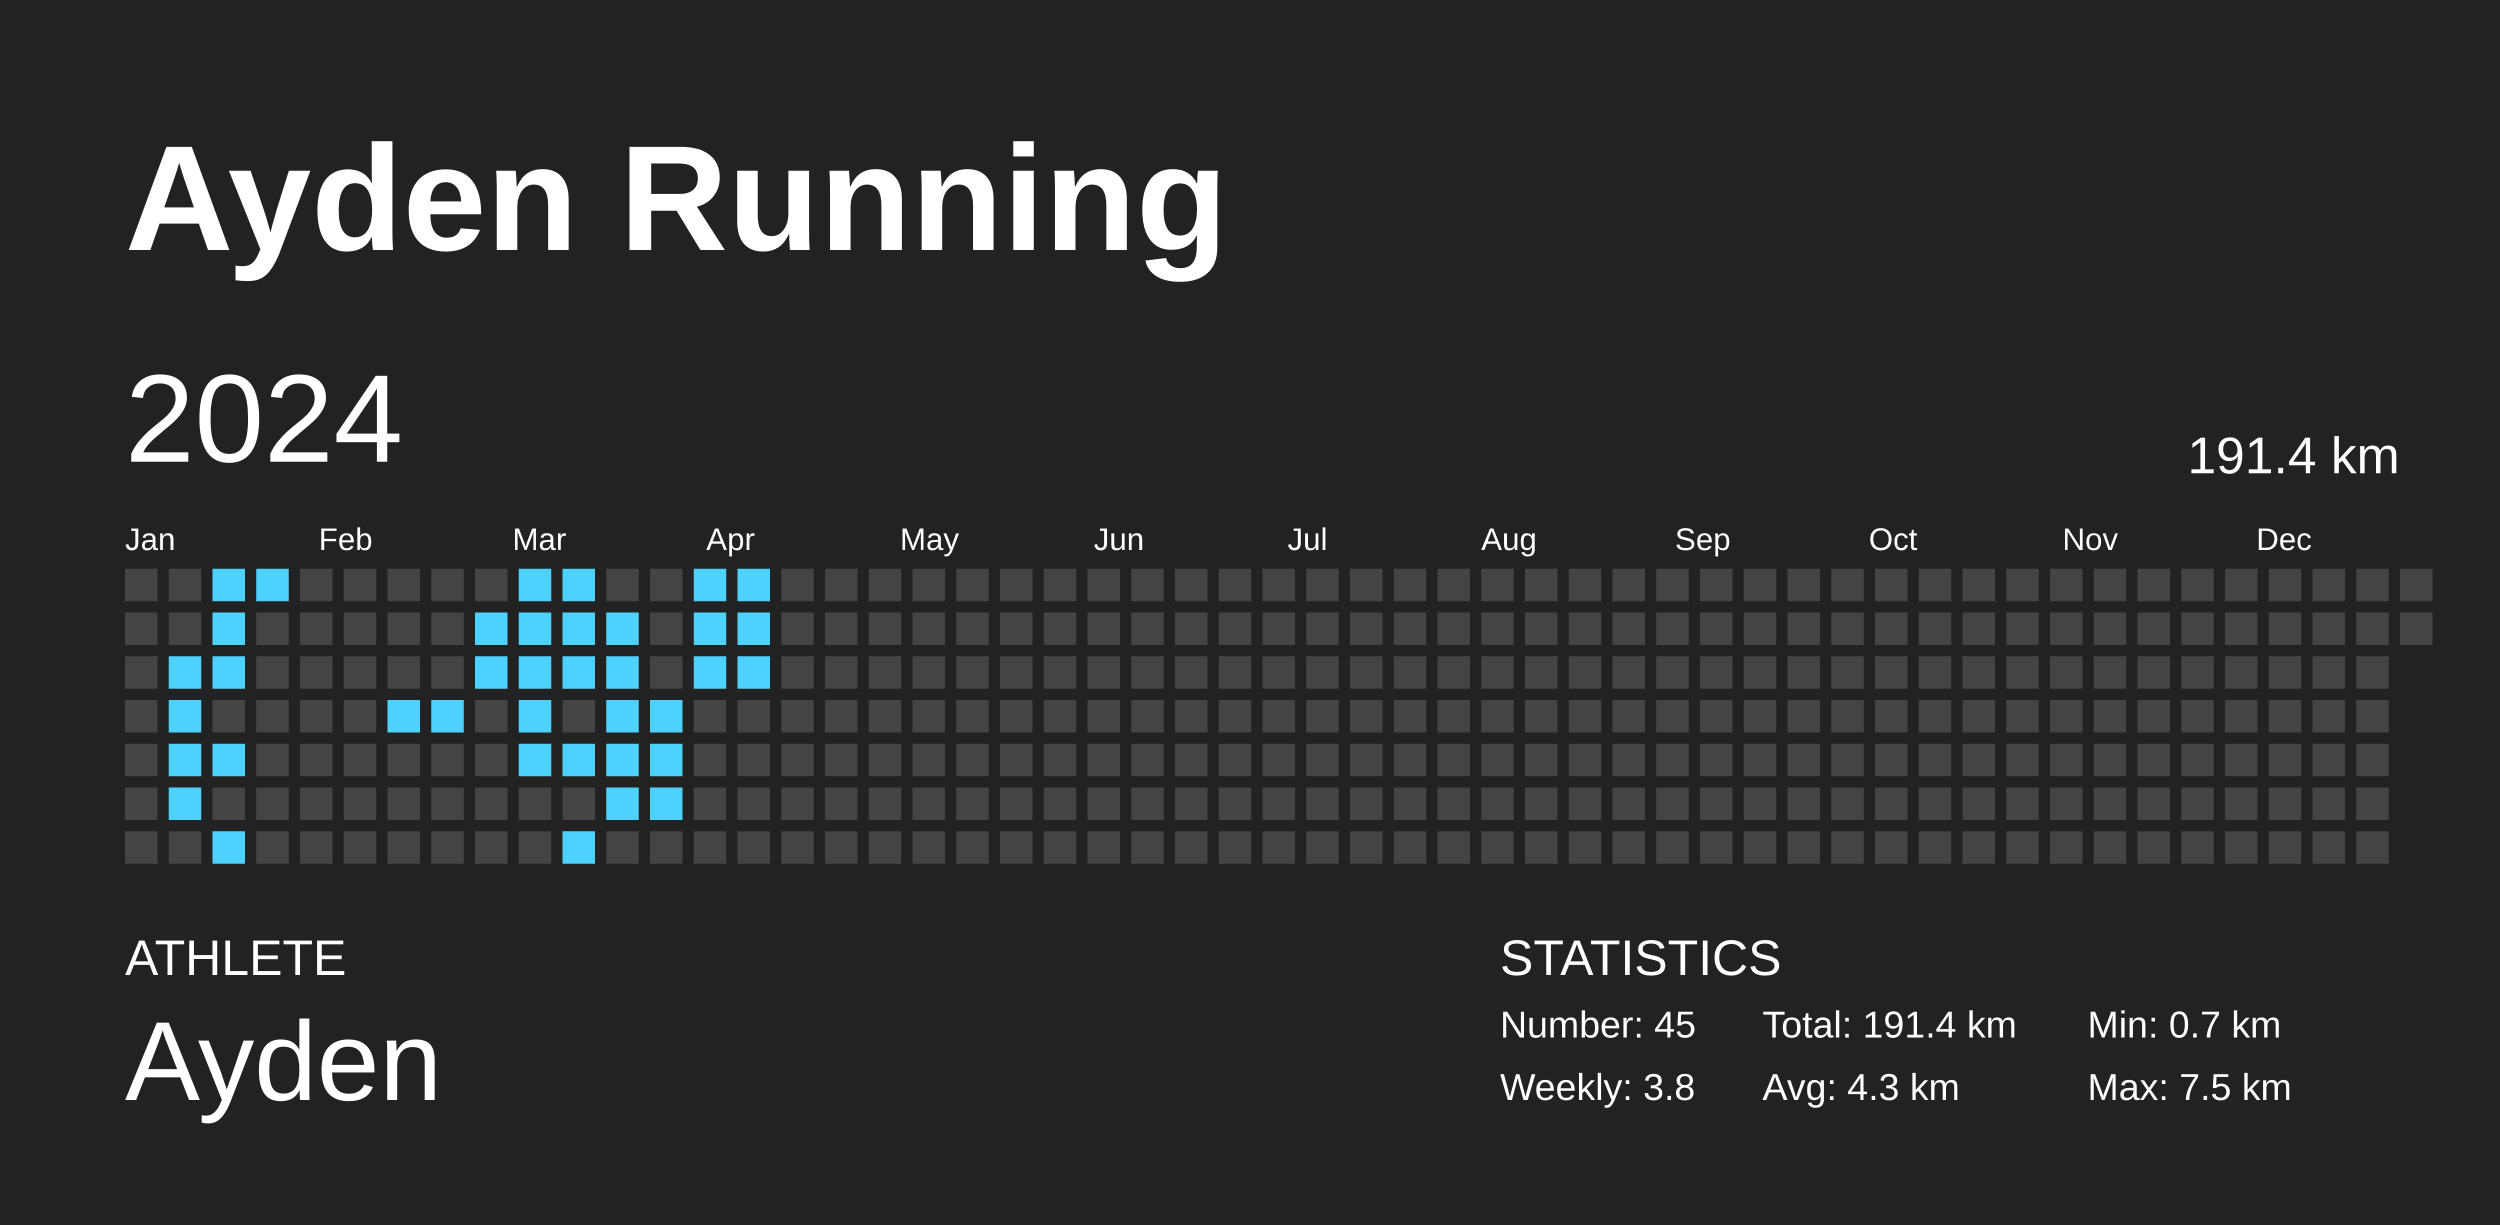
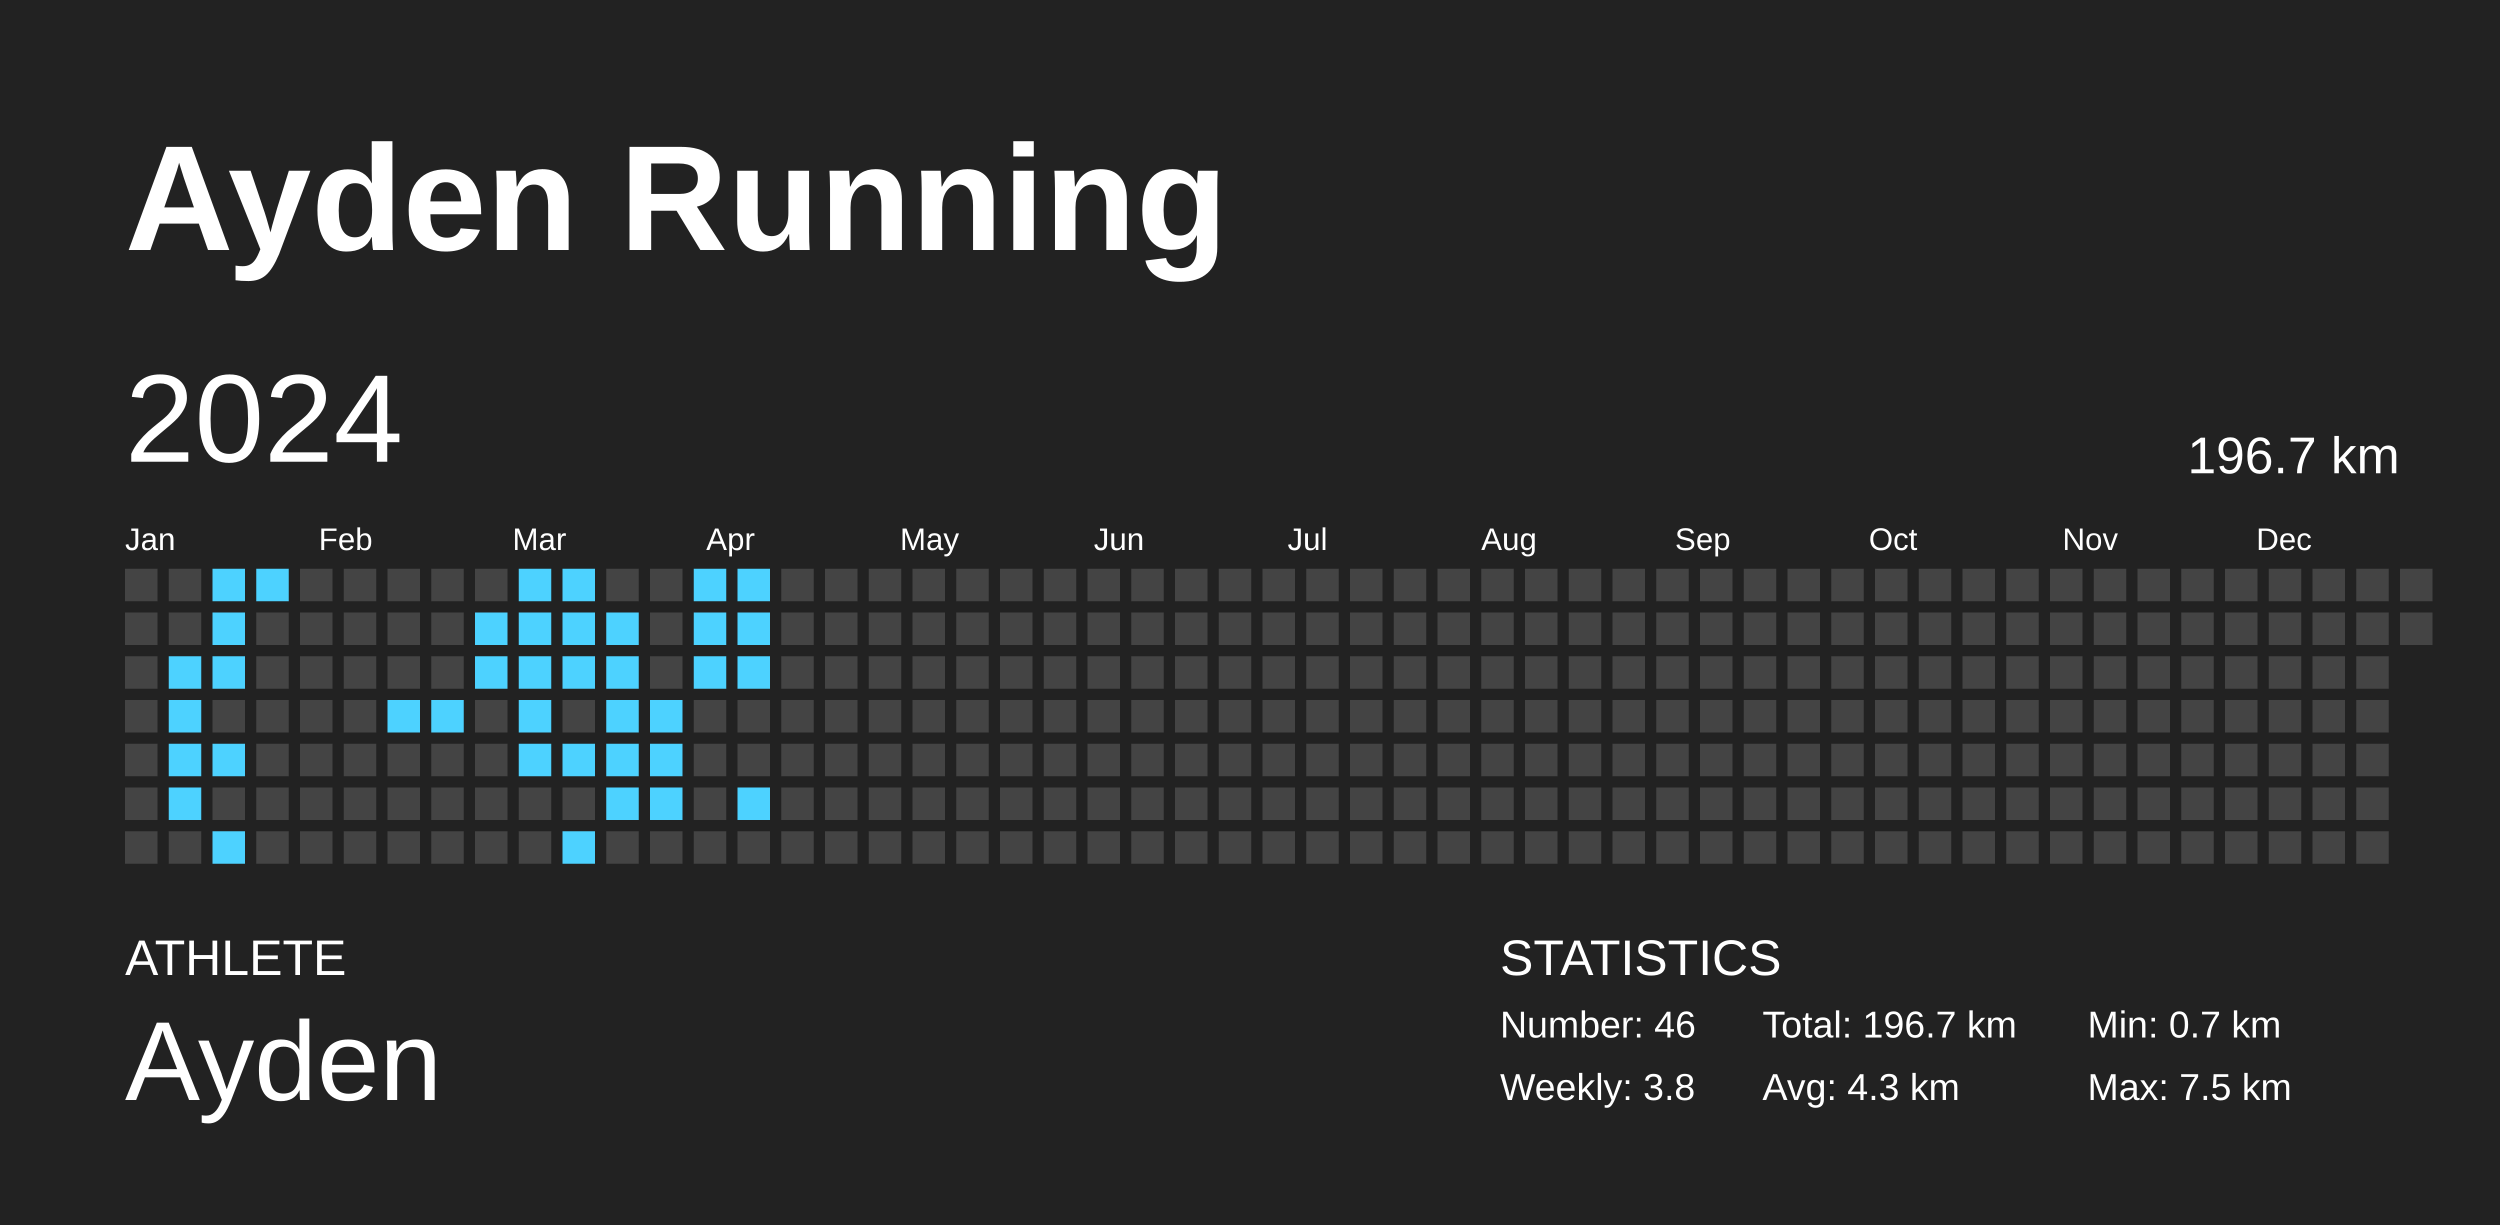
<svg xmlns="http://www.w3.org/2000/svg" baseProfile="full" height="98mm" version="1.1" viewBox="0,0,200,98" width="200mm">
  <defs />
  <rect fill="#222222" height="98" width="200" x="0" y="0" />
  <text fill="#FFFFFF" style="font-size:12px; font-family:Arial; font-weight:bold;" x="10" y="20">Ayden Running</text>
  <text fill="#FFFFFF" style="font-size:4px; font-family:Arial" x="10" y="78">ATHLETE</text>
  <text fill="#FFFFFF" style="font-size:9px; font-family:Arial" x="10" y="88">Ayden</text>
  <text fill="#FFFFFF" style="font-size:4px; font-family:Arial" x="120" y="78">STATISTICS</text>
-   <text fill="#FFFFFF" style="font-size:3px; font-family:Arial" x="120" y="83">Number: 45</text>
+   <text fill="#FFFFFF" style="font-size:3px; font-family:Arial" x="120" y="83">Number: 46</text>
  <text fill="#FFFFFF" style="font-size:3px; font-family:Arial" x="120" y="88">Weekly: 3.8</text>
-   <text fill="#FFFFFF" style="font-size:3px; font-family:Arial" x="141" y="83">Total: 191.4 km</text>
+   <text fill="#FFFFFF" style="font-size:3px; font-family:Arial" x="141" y="83">Total: 196.7 km</text>
  <text fill="#FFFFFF" style="font-size:3px; font-family:Arial" x="141" y="88">Avg: 4.3 km</text>
  <text fill="#FFFFFF" style="font-size:3px; font-family:Arial" x="167" y="83">Min: 0.7 km</text>
  <text fill="#FFFFFF" style="font-size:3px; font-family:Arial" x="167" y="88">Max: 7.5 km</text>
  <text dominant-baseline="hanging" fill="#FFFFFF" style="font-size:10.0px; font-family:Arial;" x="10" y="30">2024</text>
-   <text dominant-baseline="hanging" fill="#FFFFFF" style="font-size:4.125px; font-family:Arial;" x="175" y="35">191.4 km</text>
+   <text dominant-baseline="hanging" fill="#FFFFFF" style="font-size:4.125px; font-family:Arial;" x="175" y="35">196.7 km</text>
  <text fill="#FFFFFF" style="font-size:2.5px; font-family:Arial" x="10.0" y="44">Jan</text>
  <text fill="#FFFFFF" style="font-size:2.5px; font-family:Arial" x="25.5" y="44">Feb</text>
  <text fill="#FFFFFF" style="font-size:2.5px; font-family:Arial" x="41.0" y="44">Mar</text>
  <text fill="#FFFFFF" style="font-size:2.5px; font-family:Arial" x="56.5" y="44">Apr</text>
  <text fill="#FFFFFF" style="font-size:2.5px; font-family:Arial" x="72.0" y="44">May</text>
  <text fill="#FFFFFF" style="font-size:2.5px; font-family:Arial" x="87.5" y="44">Jun</text>
  <text fill="#FFFFFF" style="font-size:2.5px; font-family:Arial" x="103.0" y="44">Jul</text>
  <text fill="#FFFFFF" style="font-size:2.5px; font-family:Arial" x="118.5" y="44">Aug</text>
  <text fill="#FFFFFF" style="font-size:2.5px; font-family:Arial" x="134.0" y="44">Sep</text>
  <text fill="#FFFFFF" style="font-size:2.5px; font-family:Arial" x="149.5" y="44">Oct</text>
  <text fill="#FFFFFF" style="font-size:2.5px; font-family:Arial" x="165.0" y="44">Nov</text>
  <text fill="#FFFFFF" style="font-size:2.5px; font-family:Arial" x="180.5" y="44">Dec</text>
  <rect fill="#444444" height="2.6" width="2.6" x="10.0" y="45.5" />
  <rect fill="#444444" height="2.6" width="2.6" x="10.0" y="49.0" />
  <rect fill="#444444" height="2.6" width="2.6" x="10.0" y="52.5" />
  <rect fill="#444444" height="2.6" width="2.6" x="10.0" y="56.0" />
  <rect fill="#444444" height="2.6" width="2.6" x="10.0" y="59.5" />
  <rect fill="#444444" height="2.6" width="2.6" x="10.0" y="63.0" />
  <rect fill="#444444" height="2.6" width="2.6" x="10.0" y="66.5" />
  <rect fill="#444444" height="2.6" width="2.6" x="13.5" y="45.5" />
  <rect fill="#444444" height="2.6" width="2.6" x="13.5" y="49.0" />
  <rect fill="#4dd2ff" height="2.6" width="2.6" x="13.5" y="52.5" />
  <rect fill="#4dd2ff" height="2.6" width="2.6" x="13.5" y="56.0" />
  <rect fill="#4dd2ff" height="2.6" width="2.6" x="13.5" y="59.5" />
  <rect fill="#4dd2ff" height="2.6" width="2.6" x="13.5" y="63.0" />
  <rect fill="#444444" height="2.6" width="2.6" x="13.5" y="66.5" />
  <rect fill="#4dd2ff" height="2.6" width="2.6" x="17.0" y="45.5" />
  <rect fill="#4dd2ff" height="2.6" width="2.6" x="17.0" y="49.0" />
  <rect fill="#4dd2ff" height="2.6" width="2.6" x="17.0" y="52.5" />
  <rect fill="#444444" height="2.6" width="2.6" x="17.0" y="56.0" />
  <rect fill="#4dd2ff" height="2.6" width="2.6" x="17.0" y="59.5" />
  <rect fill="#444444" height="2.6" width="2.6" x="17.0" y="63.0" />
  <rect fill="#4dd2ff" height="2.6" width="2.6" x="17.0" y="66.5" />
  <rect fill="#4dd2ff" height="2.6" width="2.6" x="20.5" y="45.5" />
  <rect fill="#444444" height="2.6" width="2.6" x="20.5" y="49.0" />
  <rect fill="#444444" height="2.6" width="2.6" x="20.5" y="52.5" />
  <rect fill="#444444" height="2.6" width="2.6" x="20.5" y="56.0" />
  <rect fill="#444444" height="2.6" width="2.6" x="20.5" y="59.5" />
  <rect fill="#444444" height="2.6" width="2.6" x="20.5" y="63.0" />
  <rect fill="#444444" height="2.6" width="2.6" x="20.5" y="66.5" />
  <rect fill="#444444" height="2.6" width="2.6" x="24.0" y="45.5" />
  <rect fill="#444444" height="2.6" width="2.6" x="24.0" y="49.0" />
  <rect fill="#444444" height="2.6" width="2.6" x="24.0" y="52.5" />
  <rect fill="#444444" height="2.6" width="2.6" x="24.0" y="56.0" />
  <rect fill="#444444" height="2.6" width="2.6" x="24.0" y="59.5" />
  <rect fill="#444444" height="2.6" width="2.6" x="24.0" y="63.0" />
  <rect fill="#444444" height="2.6" width="2.6" x="24.0" y="66.5" />
  <rect fill="#444444" height="2.6" width="2.6" x="27.5" y="45.5" />
  <rect fill="#444444" height="2.6" width="2.6" x="27.5" y="49.0" />
  <rect fill="#444444" height="2.6" width="2.6" x="27.5" y="52.5" />
  <rect fill="#444444" height="2.6" width="2.6" x="27.5" y="56.0" />
  <rect fill="#444444" height="2.6" width="2.6" x="27.5" y="59.5" />
  <rect fill="#444444" height="2.6" width="2.6" x="27.5" y="63.0" />
  <rect fill="#444444" height="2.6" width="2.6" x="27.5" y="66.5" />
  <rect fill="#444444" height="2.6" width="2.6" x="31.0" y="45.5" />
  <rect fill="#444444" height="2.6" width="2.6" x="31.0" y="49.0" />
  <rect fill="#444444" height="2.6" width="2.6" x="31.0" y="52.5" />
  <rect fill="#4dd2ff" height="2.6" width="2.6" x="31.0" y="56.0" />
  <rect fill="#444444" height="2.6" width="2.6" x="31.0" y="59.5" />
  <rect fill="#444444" height="2.6" width="2.6" x="31.0" y="63.0" />
  <rect fill="#444444" height="2.6" width="2.6" x="31.0" y="66.5" />
  <rect fill="#444444" height="2.6" width="2.6" x="34.5" y="45.5" />
  <rect fill="#444444" height="2.6" width="2.6" x="34.5" y="49.0" />
  <rect fill="#444444" height="2.6" width="2.6" x="34.5" y="52.5" />
  <rect fill="#4dd2ff" height="2.6" width="2.6" x="34.5" y="56.0" />
  <rect fill="#444444" height="2.6" width="2.6" x="34.5" y="59.5" />
  <rect fill="#444444" height="2.6" width="2.6" x="34.5" y="63.0" />
  <rect fill="#444444" height="2.6" width="2.6" x="34.5" y="66.5" />
  <rect fill="#444444" height="2.6" width="2.6" x="38.0" y="45.5" />
  <rect fill="#4dd2ff" height="2.6" width="2.6" x="38.0" y="49.0" />
  <rect fill="#4dd2ff" height="2.6" width="2.6" x="38.0" y="52.5" />
  <rect fill="#444444" height="2.6" width="2.6" x="38.0" y="56.0" />
  <rect fill="#444444" height="2.6" width="2.6" x="38.0" y="59.5" />
  <rect fill="#444444" height="2.6" width="2.6" x="38.0" y="63.0" />
  <rect fill="#444444" height="2.6" width="2.6" x="38.0" y="66.5" />
  <rect fill="#4dd2ff" height="2.6" width="2.6" x="41.5" y="45.5" />
  <rect fill="#4dd2ff" height="2.6" width="2.6" x="41.5" y="49.0" />
  <rect fill="#4dd2ff" height="2.6" width="2.6" x="41.5" y="52.5" />
  <rect fill="#4dd2ff" height="2.6" width="2.6" x="41.5" y="56.0" />
  <rect fill="#4dd2ff" height="2.6" width="2.6" x="41.5" y="59.5" />
  <rect fill="#444444" height="2.6" width="2.6" x="41.5" y="63.0" />
  <rect fill="#444444" height="2.6" width="2.6" x="41.5" y="66.5" />
  <rect fill="#4dd2ff" height="2.6" width="2.6" x="45.0" y="45.5" />
  <rect fill="#4dd2ff" height="2.6" width="2.6" x="45.0" y="49.0" />
  <rect fill="#4dd2ff" height="2.6" width="2.6" x="45.0" y="52.5" />
  <rect fill="#444444" height="2.6" width="2.6" x="45.0" y="56.0" />
  <rect fill="#4dd2ff" height="2.6" width="2.6" x="45.0" y="59.5" />
  <rect fill="#444444" height="2.6" width="2.6" x="45.0" y="63.0" />
  <rect fill="#4dd2ff" height="2.6" width="2.6" x="45.0" y="66.5" />
  <rect fill="#444444" height="2.6" width="2.6" x="48.5" y="45.5" />
  <rect fill="#4dd2ff" height="2.6" width="2.6" x="48.5" y="49.0" />
  <rect fill="#4dd2ff" height="2.6" width="2.6" x="48.5" y="52.5" />
  <rect fill="#4dd2ff" height="2.6" width="2.6" x="48.5" y="56.0" />
  <rect fill="#4dd2ff" height="2.6" width="2.6" x="48.5" y="59.5" />
  <rect fill="#4dd2ff" height="2.6" width="2.6" x="48.5" y="63.0" />
  <rect fill="#444444" height="2.6" width="2.6" x="48.5" y="66.5" />
  <rect fill="#444444" height="2.6" width="2.6" x="52.0" y="45.5" />
  <rect fill="#444444" height="2.6" width="2.6" x="52.0" y="49.0" />
  <rect fill="#444444" height="2.6" width="2.6" x="52.0" y="52.5" />
  <rect fill="#4dd2ff" height="2.6" width="2.6" x="52.0" y="56.0" />
  <rect fill="#4dd2ff" height="2.6" width="2.6" x="52.0" y="59.5" />
  <rect fill="#4dd2ff" height="2.6" width="2.6" x="52.0" y="63.0" />
  <rect fill="#444444" height="2.6" width="2.6" x="52.0" y="66.5" />
  <rect fill="#4dd2ff" height="2.6" width="2.6" x="55.5" y="45.5" />
  <rect fill="#4dd2ff" height="2.6" width="2.6" x="55.5" y="49.0" />
  <rect fill="#4dd2ff" height="2.6" width="2.6" x="55.5" y="52.5" />
  <rect fill="#444444" height="2.6" width="2.6" x="55.5" y="56.0" />
  <rect fill="#444444" height="2.6" width="2.6" x="55.5" y="59.5" />
  <rect fill="#444444" height="2.6" width="2.6" x="55.5" y="63.0" />
  <rect fill="#444444" height="2.6" width="2.6" x="55.5" y="66.5" />
  <rect fill="#4dd2ff" height="2.6" width="2.6" x="59.0" y="45.5" />
  <rect fill="#4dd2ff" height="2.6" width="2.6" x="59.0" y="49.0" />
  <rect fill="#4dd2ff" height="2.6" width="2.6" x="59.0" y="52.5" />
  <rect fill="#444444" height="2.6" width="2.6" x="59.0" y="56.0" />
  <rect fill="#444444" height="2.6" width="2.6" x="59.0" y="59.5" />
-   <rect fill="#444444" height="2.6" width="2.6" x="59.0" y="63.0" />
+   <rect fill="#4dd2ff" height="2.6" width="2.6" x="59.0" y="63.0" />
  <rect fill="#444444" height="2.6" width="2.6" x="59.0" y="66.5" />
  <rect fill="#444444" height="2.6" width="2.6" x="62.5" y="45.5" />
  <rect fill="#444444" height="2.6" width="2.6" x="62.5" y="49.0" />
  <rect fill="#444444" height="2.6" width="2.6" x="62.5" y="52.5" />
  <rect fill="#444444" height="2.6" width="2.6" x="62.5" y="56.0" />
  <rect fill="#444444" height="2.6" width="2.6" x="62.5" y="59.5" />
  <rect fill="#444444" height="2.6" width="2.6" x="62.5" y="63.0" />
  <rect fill="#444444" height="2.6" width="2.6" x="62.5" y="66.5" />
  <rect fill="#444444" height="2.6" width="2.6" x="66.0" y="45.5" />
  <rect fill="#444444" height="2.6" width="2.6" x="66.0" y="49.0" />
  <rect fill="#444444" height="2.6" width="2.6" x="66.0" y="52.5" />
  <rect fill="#444444" height="2.6" width="2.6" x="66.0" y="56.0" />
  <rect fill="#444444" height="2.6" width="2.6" x="66.0" y="59.5" />
  <rect fill="#444444" height="2.6" width="2.6" x="66.0" y="63.0" />
  <rect fill="#444444" height="2.6" width="2.6" x="66.0" y="66.5" />
  <rect fill="#444444" height="2.6" width="2.6" x="69.5" y="45.5" />
  <rect fill="#444444" height="2.6" width="2.6" x="69.5" y="49.0" />
  <rect fill="#444444" height="2.6" width="2.6" x="69.5" y="52.5" />
  <rect fill="#444444" height="2.6" width="2.6" x="69.5" y="56.0" />
  <rect fill="#444444" height="2.6" width="2.6" x="69.5" y="59.5" />
  <rect fill="#444444" height="2.6" width="2.6" x="69.5" y="63.0" />
  <rect fill="#444444" height="2.6" width="2.6" x="69.5" y="66.5" />
  <rect fill="#444444" height="2.6" width="2.6" x="73.0" y="45.5" />
  <rect fill="#444444" height="2.6" width="2.6" x="73.0" y="49.0" />
  <rect fill="#444444" height="2.6" width="2.6" x="73.0" y="52.5" />
  <rect fill="#444444" height="2.6" width="2.6" x="73.0" y="56.0" />
  <rect fill="#444444" height="2.6" width="2.6" x="73.0" y="59.5" />
  <rect fill="#444444" height="2.6" width="2.6" x="73.0" y="63.0" />
  <rect fill="#444444" height="2.6" width="2.6" x="73.0" y="66.5" />
  <rect fill="#444444" height="2.6" width="2.6" x="76.5" y="45.5" />
  <rect fill="#444444" height="2.6" width="2.6" x="76.5" y="49.0" />
  <rect fill="#444444" height="2.6" width="2.6" x="76.5" y="52.5" />
  <rect fill="#444444" height="2.6" width="2.6" x="76.5" y="56.0" />
  <rect fill="#444444" height="2.6" width="2.6" x="76.5" y="59.5" />
  <rect fill="#444444" height="2.6" width="2.6" x="76.5" y="63.0" />
  <rect fill="#444444" height="2.6" width="2.6" x="76.5" y="66.5" />
  <rect fill="#444444" height="2.6" width="2.6" x="80.0" y="45.5" />
  <rect fill="#444444" height="2.6" width="2.6" x="80.0" y="49.0" />
  <rect fill="#444444" height="2.6" width="2.6" x="80.0" y="52.5" />
  <rect fill="#444444" height="2.6" width="2.6" x="80.0" y="56.0" />
  <rect fill="#444444" height="2.6" width="2.6" x="80.0" y="59.5" />
  <rect fill="#444444" height="2.6" width="2.6" x="80.0" y="63.0" />
  <rect fill="#444444" height="2.6" width="2.6" x="80.0" y="66.5" />
  <rect fill="#444444" height="2.6" width="2.6" x="83.5" y="45.5" />
  <rect fill="#444444" height="2.6" width="2.6" x="83.5" y="49.0" />
  <rect fill="#444444" height="2.6" width="2.6" x="83.5" y="52.5" />
  <rect fill="#444444" height="2.6" width="2.6" x="83.5" y="56.0" />
  <rect fill="#444444" height="2.6" width="2.6" x="83.5" y="59.5" />
  <rect fill="#444444" height="2.6" width="2.6" x="83.5" y="63.0" />
  <rect fill="#444444" height="2.6" width="2.6" x="83.5" y="66.5" />
  <rect fill="#444444" height="2.6" width="2.6" x="87.0" y="45.5" />
  <rect fill="#444444" height="2.6" width="2.6" x="87.0" y="49.0" />
  <rect fill="#444444" height="2.6" width="2.6" x="87.0" y="52.5" />
  <rect fill="#444444" height="2.6" width="2.6" x="87.0" y="56.0" />
  <rect fill="#444444" height="2.6" width="2.6" x="87.0" y="59.5" />
  <rect fill="#444444" height="2.6" width="2.6" x="87.0" y="63.0" />
  <rect fill="#444444" height="2.6" width="2.6" x="87.0" y="66.5" />
  <rect fill="#444444" height="2.6" width="2.6" x="90.5" y="45.5" />
  <rect fill="#444444" height="2.6" width="2.6" x="90.5" y="49.0" />
  <rect fill="#444444" height="2.6" width="2.6" x="90.5" y="52.5" />
  <rect fill="#444444" height="2.6" width="2.6" x="90.5" y="56.0" />
  <rect fill="#444444" height="2.6" width="2.6" x="90.5" y="59.5" />
  <rect fill="#444444" height="2.6" width="2.6" x="90.5" y="63.0" />
  <rect fill="#444444" height="2.6" width="2.6" x="90.5" y="66.5" />
  <rect fill="#444444" height="2.6" width="2.6" x="94.0" y="45.5" />
  <rect fill="#444444" height="2.6" width="2.6" x="94.0" y="49.0" />
  <rect fill="#444444" height="2.6" width="2.6" x="94.0" y="52.5" />
  <rect fill="#444444" height="2.6" width="2.6" x="94.0" y="56.0" />
  <rect fill="#444444" height="2.6" width="2.6" x="94.0" y="59.5" />
  <rect fill="#444444" height="2.6" width="2.6" x="94.0" y="63.0" />
  <rect fill="#444444" height="2.6" width="2.6" x="94.0" y="66.5" />
  <rect fill="#444444" height="2.6" width="2.6" x="97.5" y="45.5" />
  <rect fill="#444444" height="2.6" width="2.6" x="97.5" y="49.0" />
  <rect fill="#444444" height="2.6" width="2.6" x="97.5" y="52.5" />
  <rect fill="#444444" height="2.6" width="2.6" x="97.5" y="56.0" />
  <rect fill="#444444" height="2.6" width="2.6" x="97.5" y="59.5" />
  <rect fill="#444444" height="2.6" width="2.6" x="97.5" y="63.0" />
  <rect fill="#444444" height="2.6" width="2.6" x="97.5" y="66.5" />
  <rect fill="#444444" height="2.6" width="2.6" x="101.0" y="45.5" />
  <rect fill="#444444" height="2.6" width="2.6" x="101.0" y="49.0" />
  <rect fill="#444444" height="2.6" width="2.6" x="101.0" y="52.5" />
  <rect fill="#444444" height="2.6" width="2.6" x="101.0" y="56.0" />
  <rect fill="#444444" height="2.6" width="2.6" x="101.0" y="59.5" />
  <rect fill="#444444" height="2.6" width="2.6" x="101.0" y="63.0" />
  <rect fill="#444444" height="2.6" width="2.6" x="101.0" y="66.5" />
  <rect fill="#444444" height="2.6" width="2.6" x="104.5" y="45.5" />
  <rect fill="#444444" height="2.6" width="2.6" x="104.5" y="49.0" />
  <rect fill="#444444" height="2.6" width="2.6" x="104.5" y="52.5" />
  <rect fill="#444444" height="2.6" width="2.6" x="104.5" y="56.0" />
  <rect fill="#444444" height="2.6" width="2.6" x="104.5" y="59.5" />
  <rect fill="#444444" height="2.6" width="2.6" x="104.5" y="63.0" />
  <rect fill="#444444" height="2.6" width="2.6" x="104.5" y="66.5" />
  <rect fill="#444444" height="2.6" width="2.6" x="108.0" y="45.5" />
  <rect fill="#444444" height="2.6" width="2.6" x="108.0" y="49.0" />
  <rect fill="#444444" height="2.6" width="2.6" x="108.0" y="52.5" />
  <rect fill="#444444" height="2.6" width="2.6" x="108.0" y="56.0" />
  <rect fill="#444444" height="2.6" width="2.6" x="108.0" y="59.5" />
  <rect fill="#444444" height="2.6" width="2.6" x="108.0" y="63.0" />
  <rect fill="#444444" height="2.6" width="2.6" x="108.0" y="66.5" />
  <rect fill="#444444" height="2.6" width="2.6" x="111.5" y="45.5" />
  <rect fill="#444444" height="2.6" width="2.6" x="111.5" y="49.0" />
  <rect fill="#444444" height="2.6" width="2.6" x="111.5" y="52.5" />
  <rect fill="#444444" height="2.6" width="2.6" x="111.5" y="56.0" />
  <rect fill="#444444" height="2.6" width="2.6" x="111.5" y="59.5" />
  <rect fill="#444444" height="2.6" width="2.6" x="111.5" y="63.0" />
  <rect fill="#444444" height="2.6" width="2.6" x="111.5" y="66.5" />
  <rect fill="#444444" height="2.6" width="2.6" x="115.0" y="45.5" />
  <rect fill="#444444" height="2.6" width="2.6" x="115.0" y="49.0" />
  <rect fill="#444444" height="2.6" width="2.6" x="115.0" y="52.5" />
  <rect fill="#444444" height="2.6" width="2.6" x="115.0" y="56.0" />
  <rect fill="#444444" height="2.6" width="2.6" x="115.0" y="59.5" />
  <rect fill="#444444" height="2.6" width="2.6" x="115.0" y="63.0" />
  <rect fill="#444444" height="2.6" width="2.6" x="115.0" y="66.5" />
  <rect fill="#444444" height="2.6" width="2.6" x="118.5" y="45.5" />
  <rect fill="#444444" height="2.6" width="2.6" x="118.5" y="49.0" />
  <rect fill="#444444" height="2.6" width="2.6" x="118.5" y="52.5" />
  <rect fill="#444444" height="2.6" width="2.6" x="118.5" y="56.0" />
  <rect fill="#444444" height="2.6" width="2.6" x="118.5" y="59.5" />
  <rect fill="#444444" height="2.6" width="2.6" x="118.5" y="63.0" />
  <rect fill="#444444" height="2.6" width="2.6" x="118.5" y="66.5" />
  <rect fill="#444444" height="2.6" width="2.6" x="122.0" y="45.5" />
  <rect fill="#444444" height="2.6" width="2.6" x="122.0" y="49.0" />
  <rect fill="#444444" height="2.6" width="2.6" x="122.0" y="52.5" />
  <rect fill="#444444" height="2.6" width="2.6" x="122.0" y="56.0" />
  <rect fill="#444444" height="2.6" width="2.6" x="122.0" y="59.5" />
  <rect fill="#444444" height="2.6" width="2.6" x="122.0" y="63.0" />
  <rect fill="#444444" height="2.6" width="2.6" x="122.0" y="66.5" />
  <rect fill="#444444" height="2.6" width="2.6" x="125.5" y="45.5" />
  <rect fill="#444444" height="2.6" width="2.6" x="125.5" y="49.0" />
  <rect fill="#444444" height="2.6" width="2.6" x="125.5" y="52.5" />
  <rect fill="#444444" height="2.6" width="2.6" x="125.5" y="56.0" />
  <rect fill="#444444" height="2.6" width="2.6" x="125.5" y="59.5" />
  <rect fill="#444444" height="2.6" width="2.6" x="125.5" y="63.0" />
  <rect fill="#444444" height="2.6" width="2.6" x="125.5" y="66.5" />
  <rect fill="#444444" height="2.6" width="2.6" x="129.0" y="45.5" />
  <rect fill="#444444" height="2.6" width="2.6" x="129.0" y="49.0" />
  <rect fill="#444444" height="2.6" width="2.6" x="129.0" y="52.5" />
  <rect fill="#444444" height="2.6" width="2.6" x="129.0" y="56.0" />
  <rect fill="#444444" height="2.6" width="2.6" x="129.0" y="59.5" />
  <rect fill="#444444" height="2.6" width="2.6" x="129.0" y="63.0" />
  <rect fill="#444444" height="2.6" width="2.6" x="129.0" y="66.5" />
  <rect fill="#444444" height="2.6" width="2.6" x="132.5" y="45.5" />
  <rect fill="#444444" height="2.6" width="2.6" x="132.5" y="49.0" />
  <rect fill="#444444" height="2.6" width="2.6" x="132.5" y="52.5" />
  <rect fill="#444444" height="2.6" width="2.6" x="132.5" y="56.0" />
  <rect fill="#444444" height="2.6" width="2.6" x="132.5" y="59.5" />
  <rect fill="#444444" height="2.6" width="2.6" x="132.5" y="63.0" />
  <rect fill="#444444" height="2.6" width="2.6" x="132.5" y="66.5" />
  <rect fill="#444444" height="2.6" width="2.6" x="136.0" y="45.5" />
  <rect fill="#444444" height="2.6" width="2.6" x="136.0" y="49.0" />
  <rect fill="#444444" height="2.6" width="2.6" x="136.0" y="52.5" />
  <rect fill="#444444" height="2.6" width="2.6" x="136.0" y="56.0" />
  <rect fill="#444444" height="2.6" width="2.6" x="136.0" y="59.5" />
  <rect fill="#444444" height="2.6" width="2.6" x="136.0" y="63.0" />
  <rect fill="#444444" height="2.6" width="2.6" x="136.0" y="66.5" />
  <rect fill="#444444" height="2.6" width="2.6" x="139.5" y="45.5" />
  <rect fill="#444444" height="2.6" width="2.6" x="139.5" y="49.0" />
  <rect fill="#444444" height="2.6" width="2.6" x="139.5" y="52.5" />
  <rect fill="#444444" height="2.6" width="2.6" x="139.5" y="56.0" />
  <rect fill="#444444" height="2.6" width="2.6" x="139.5" y="59.5" />
  <rect fill="#444444" height="2.6" width="2.6" x="139.5" y="63.0" />
  <rect fill="#444444" height="2.6" width="2.6" x="139.5" y="66.5" />
  <rect fill="#444444" height="2.6" width="2.6" x="143.0" y="45.5" />
  <rect fill="#444444" height="2.6" width="2.6" x="143.0" y="49.0" />
  <rect fill="#444444" height="2.6" width="2.6" x="143.0" y="52.5" />
  <rect fill="#444444" height="2.6" width="2.6" x="143.0" y="56.0" />
  <rect fill="#444444" height="2.6" width="2.6" x="143.0" y="59.5" />
  <rect fill="#444444" height="2.6" width="2.6" x="143.0" y="63.0" />
  <rect fill="#444444" height="2.6" width="2.6" x="143.0" y="66.5" />
  <rect fill="#444444" height="2.6" width="2.6" x="146.5" y="45.5" />
  <rect fill="#444444" height="2.6" width="2.6" x="146.5" y="49.0" />
  <rect fill="#444444" height="2.6" width="2.6" x="146.5" y="52.5" />
  <rect fill="#444444" height="2.6" width="2.6" x="146.5" y="56.0" />
  <rect fill="#444444" height="2.6" width="2.6" x="146.5" y="59.5" />
  <rect fill="#444444" height="2.6" width="2.6" x="146.5" y="63.0" />
  <rect fill="#444444" height="2.6" width="2.6" x="146.5" y="66.5" />
  <rect fill="#444444" height="2.6" width="2.6" x="150.0" y="45.5" />
  <rect fill="#444444" height="2.6" width="2.6" x="150.0" y="49.0" />
  <rect fill="#444444" height="2.6" width="2.6" x="150.0" y="52.5" />
  <rect fill="#444444" height="2.6" width="2.6" x="150.0" y="56.0" />
  <rect fill="#444444" height="2.6" width="2.6" x="150.0" y="59.5" />
  <rect fill="#444444" height="2.6" width="2.6" x="150.0" y="63.0" />
  <rect fill="#444444" height="2.6" width="2.6" x="150.0" y="66.5" />
  <rect fill="#444444" height="2.6" width="2.6" x="153.5" y="45.5" />
  <rect fill="#444444" height="2.6" width="2.6" x="153.5" y="49.0" />
  <rect fill="#444444" height="2.6" width="2.6" x="153.5" y="52.5" />
  <rect fill="#444444" height="2.6" width="2.6" x="153.5" y="56.0" />
  <rect fill="#444444" height="2.6" width="2.6" x="153.5" y="59.5" />
  <rect fill="#444444" height="2.6" width="2.6" x="153.5" y="63.0" />
  <rect fill="#444444" height="2.6" width="2.6" x="153.5" y="66.5" />
  <rect fill="#444444" height="2.6" width="2.6" x="157.0" y="45.5" />
  <rect fill="#444444" height="2.6" width="2.6" x="157.0" y="49.0" />
  <rect fill="#444444" height="2.6" width="2.6" x="157.0" y="52.5" />
  <rect fill="#444444" height="2.6" width="2.6" x="157.0" y="56.0" />
  <rect fill="#444444" height="2.6" width="2.6" x="157.0" y="59.5" />
  <rect fill="#444444" height="2.6" width="2.6" x="157.0" y="63.0" />
  <rect fill="#444444" height="2.6" width="2.6" x="157.0" y="66.5" />
  <rect fill="#444444" height="2.6" width="2.6" x="160.5" y="45.5" />
  <rect fill="#444444" height="2.6" width="2.6" x="160.5" y="49.0" />
  <rect fill="#444444" height="2.6" width="2.6" x="160.5" y="52.5" />
  <rect fill="#444444" height="2.6" width="2.6" x="160.5" y="56.0" />
  <rect fill="#444444" height="2.6" width="2.6" x="160.5" y="59.5" />
  <rect fill="#444444" height="2.6" width="2.6" x="160.5" y="63.0" />
  <rect fill="#444444" height="2.6" width="2.6" x="160.5" y="66.5" />
  <rect fill="#444444" height="2.6" width="2.6" x="164.0" y="45.5" />
  <rect fill="#444444" height="2.6" width="2.6" x="164.0" y="49.0" />
  <rect fill="#444444" height="2.6" width="2.6" x="164.0" y="52.5" />
  <rect fill="#444444" height="2.6" width="2.6" x="164.0" y="56.0" />
  <rect fill="#444444" height="2.6" width="2.6" x="164.0" y="59.5" />
  <rect fill="#444444" height="2.6" width="2.6" x="164.0" y="63.0" />
  <rect fill="#444444" height="2.6" width="2.6" x="164.0" y="66.5" />
  <rect fill="#444444" height="2.6" width="2.6" x="167.5" y="45.5" />
  <rect fill="#444444" height="2.6" width="2.6" x="167.5" y="49.0" />
  <rect fill="#444444" height="2.6" width="2.6" x="167.5" y="52.5" />
  <rect fill="#444444" height="2.6" width="2.6" x="167.5" y="56.0" />
  <rect fill="#444444" height="2.6" width="2.6" x="167.5" y="59.5" />
  <rect fill="#444444" height="2.6" width="2.6" x="167.5" y="63.0" />
  <rect fill="#444444" height="2.6" width="2.6" x="167.5" y="66.5" />
  <rect fill="#444444" height="2.6" width="2.6" x="171.0" y="45.5" />
  <rect fill="#444444" height="2.6" width="2.6" x="171.0" y="49.0" />
  <rect fill="#444444" height="2.6" width="2.6" x="171.0" y="52.5" />
  <rect fill="#444444" height="2.6" width="2.6" x="171.0" y="56.0" />
  <rect fill="#444444" height="2.6" width="2.6" x="171.0" y="59.5" />
  <rect fill="#444444" height="2.6" width="2.6" x="171.0" y="63.0" />
  <rect fill="#444444" height="2.6" width="2.6" x="171.0" y="66.5" />
  <rect fill="#444444" height="2.6" width="2.6" x="174.5" y="45.5" />
  <rect fill="#444444" height="2.6" width="2.6" x="174.5" y="49.0" />
  <rect fill="#444444" height="2.6" width="2.6" x="174.5" y="52.5" />
  <rect fill="#444444" height="2.6" width="2.6" x="174.5" y="56.0" />
  <rect fill="#444444" height="2.6" width="2.6" x="174.5" y="59.5" />
  <rect fill="#444444" height="2.6" width="2.6" x="174.5" y="63.0" />
  <rect fill="#444444" height="2.6" width="2.6" x="174.5" y="66.5" />
  <rect fill="#444444" height="2.6" width="2.6" x="178.0" y="45.5" />
  <rect fill="#444444" height="2.6" width="2.6" x="178.0" y="49.0" />
  <rect fill="#444444" height="2.6" width="2.6" x="178.0" y="52.5" />
  <rect fill="#444444" height="2.6" width="2.6" x="178.0" y="56.0" />
  <rect fill="#444444" height="2.6" width="2.6" x="178.0" y="59.5" />
  <rect fill="#444444" height="2.6" width="2.6" x="178.0" y="63.0" />
  <rect fill="#444444" height="2.6" width="2.6" x="178.0" y="66.5" />
  <rect fill="#444444" height="2.6" width="2.6" x="181.5" y="45.5" />
  <rect fill="#444444" height="2.6" width="2.6" x="181.5" y="49.0" />
  <rect fill="#444444" height="2.6" width="2.6" x="181.5" y="52.5" />
  <rect fill="#444444" height="2.6" width="2.6" x="181.5" y="56.0" />
  <rect fill="#444444" height="2.6" width="2.6" x="181.5" y="59.5" />
  <rect fill="#444444" height="2.6" width="2.6" x="181.5" y="63.0" />
  <rect fill="#444444" height="2.6" width="2.6" x="181.5" y="66.5" />
  <rect fill="#444444" height="2.6" width="2.6" x="185.0" y="45.5" />
  <rect fill="#444444" height="2.6" width="2.6" x="185.0" y="49.0" />
  <rect fill="#444444" height="2.6" width="2.6" x="185.0" y="52.5" />
  <rect fill="#444444" height="2.6" width="2.6" x="185.0" y="56.0" />
  <rect fill="#444444" height="2.6" width="2.6" x="185.0" y="59.5" />
  <rect fill="#444444" height="2.6" width="2.6" x="185.0" y="63.0" />
  <rect fill="#444444" height="2.6" width="2.6" x="185.0" y="66.5" />
  <rect fill="#444444" height="2.6" width="2.6" x="188.5" y="45.5" />
  <rect fill="#444444" height="2.6" width="2.6" x="188.5" y="49.0" />
  <rect fill="#444444" height="2.6" width="2.6" x="188.5" y="52.5" />
  <rect fill="#444444" height="2.6" width="2.6" x="188.5" y="56.0" />
  <rect fill="#444444" height="2.6" width="2.6" x="188.5" y="59.5" />
  <rect fill="#444444" height="2.6" width="2.6" x="188.5" y="63.0" />
  <rect fill="#444444" height="2.6" width="2.6" x="188.5" y="66.5" />
  <rect fill="#444444" height="2.6" width="2.6" x="192.0" y="45.5" />
  <rect fill="#444444" height="2.6" width="2.6" x="192.0" y="49.0" />
</svg>
